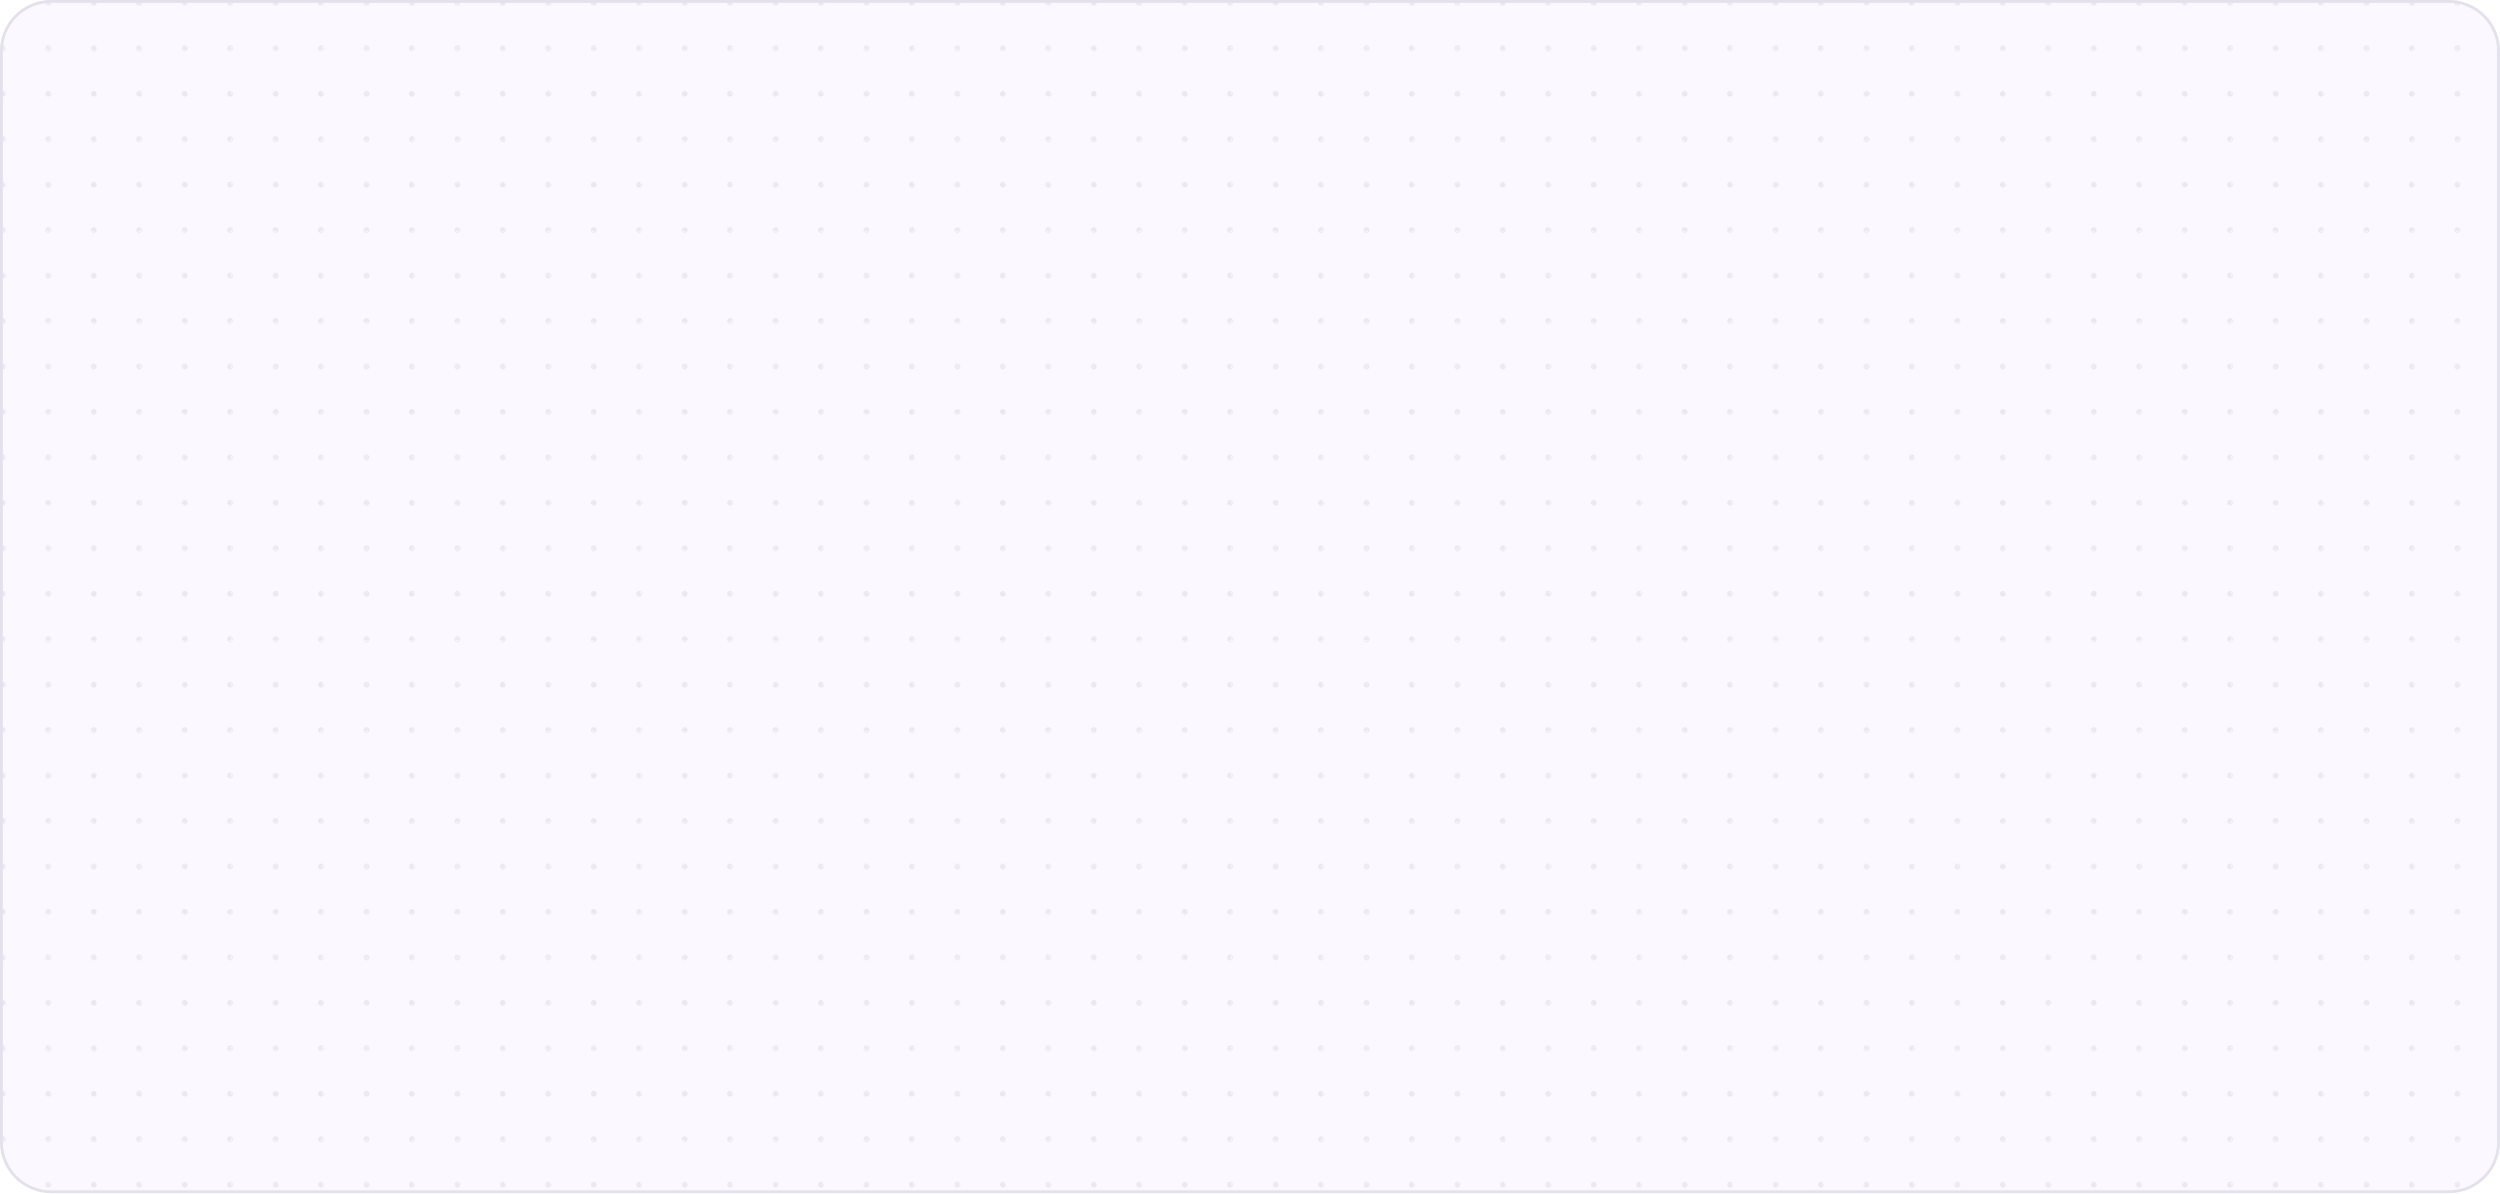
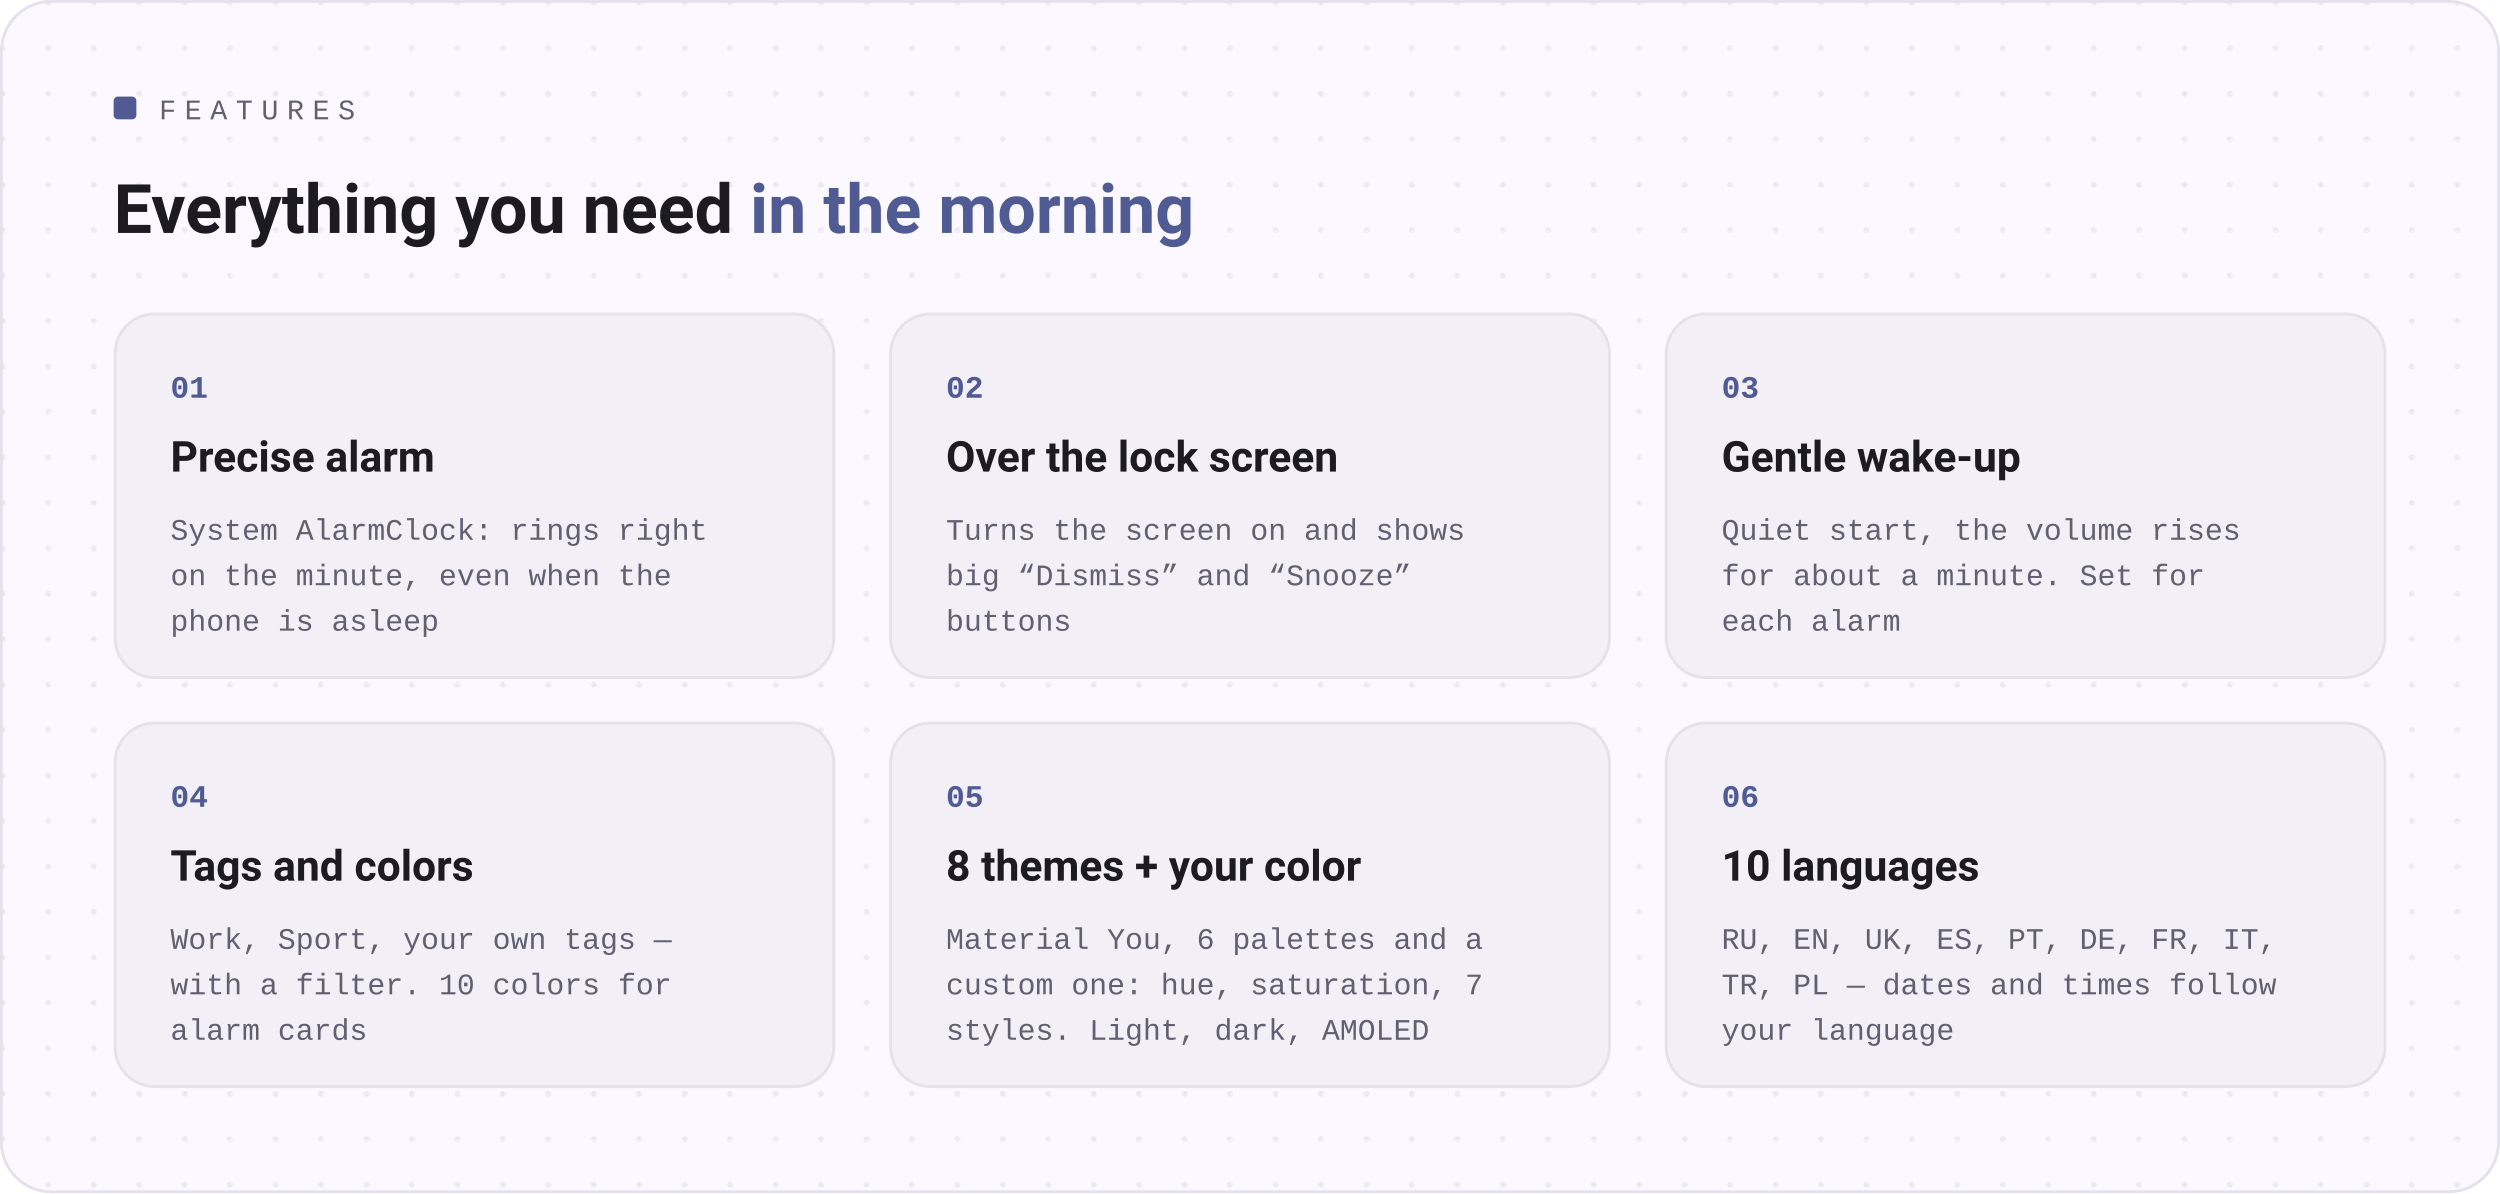
<svg xmlns="http://www.w3.org/2000/svg" width="880" height="420" viewBox="0 0 880 420" role="img" aria-label="FEATURES — Everything you need in the morning">
  <style>
.m{font-family:"JetBrains Mono",SFMono-Regular,Consolas,"Liberation Mono",Menlo,monospace}
.s{font-family:"Google Sans",Roboto,"Segoe UI",Helvetica,Arial,sans-serif}
- .f{opacity:0;animation:in .7s ease-out forwards}
+ .f{animation:in .7s ease-out both}
.d1{animation-delay:.1s}.d2{animation-delay:.25s}.d3{animation-delay:.4s}.d4{animation-delay:.55s}
@keyframes in{from{opacity:0;transform:translateY(6px)}to{opacity:1;transform:none}}
.card{fill:#F3EFF7;stroke:#E3E1EC}
.t{font-size:15px;font-weight:700;fill:#1B1B21}
.x{font-size:10.5px;fill:#5F6070}
.n{font-size:11px;font-weight:700;fill:#4F5B92}
</style>
  <defs>
    <pattern id="dots" width="16" height="16" patternUnits="userSpaceOnUse">
      <circle cx="1" cy="1" r="1" fill="#EAE7F0" />
    </pattern>
  </defs>
  <rect width="880" height="420" rx="18" fill="#FBF8FF" />
  <rect width="880" height="420" rx="18" fill="url(#dots)" />
  <rect x=".5" y=".5" width="879" height="419" rx="17.5" fill="none" stroke="#E3E1EC" />
  <g class="f d1">
    <rect x="40" y="34" width="8" height="8" rx="1.5" fill="#4F5B92" />
    <text x="56" y="42" class="m" font-size="10" fill="#5F6070" letter-spacing="3">FEATURES</text>
    <text x="40" y="82" class="s" font-size="24" font-weight="700" fill="#1B1B21">Everything you need <tspan fill="#4F5B92">in the morning</tspan>
    </text>
  </g>
  <g class="f d2">
    <rect x="40.5" y="110.5" width="253" height="128" rx="14" class="card" />
    <text x="60" y="140" class="m n">01</text>
    <text x="60" y="166" class="s t">Precise alarm</text>
    <text x="60" y="190" class="m x">System AlarmClock: rings right</text>
    <text x="60" y="206" class="m x">on the minute, even when the</text>
    <text x="60" y="222" class="m x">phone is asleep</text>
    <rect x="313.5" y="110.5" width="253" height="128" rx="14" class="card" />
    <text x="333" y="140" class="m n">02</text>
    <text x="333" y="166" class="s t">Over the lock screen</text>
    <text x="333" y="190" class="m x">Turns the screen on and shows</text>
    <text x="333" y="206" class="m x">big “Dismiss” and “Snooze”</text>
    <text x="333" y="222" class="m x">buttons</text>
    <rect x="586.5" y="110.5" width="253" height="128" rx="14" class="card" />
    <text x="606" y="140" class="m n">03</text>
    <text x="606" y="166" class="s t">Gentle wake-up</text>
    <text x="606" y="190" class="m x">Quiet start, the volume rises</text>
    <text x="606" y="206" class="m x">for about a minute. Set for</text>
    <text x="606" y="222" class="m x">each alarm</text>
  </g>
  <g class="f d3">
    <rect x="40.5" y="254.5" width="253" height="128" rx="14" class="card" />
    <text x="60" y="284" class="m n">04</text>
    <text x="60" y="310" class="s t">Tags and colors</text>
    <text x="60" y="334" class="m x">Work, Sport, your own tags —</text>
    <text x="60" y="350" class="m x">with a filter. 10 colors for</text>
    <text x="60" y="366" class="m x">alarm cards</text>
    <rect x="313.5" y="254.5" width="253" height="128" rx="14" class="card" />
    <text x="333" y="284" class="m n">05</text>
    <text x="333" y="310" class="s t">8 themes + your color</text>
    <text x="333" y="334" class="m x">Material You, 6 palettes and a</text>
    <text x="333" y="350" class="m x">custom one: hue, saturation, 7</text>
    <text x="333" y="366" class="m x">styles. Light, dark, AMOLED</text>
    <rect x="586.5" y="254.5" width="253" height="128" rx="14" class="card" />
    <text x="606" y="284" class="m n">06</text>
    <text x="606" y="310" class="s t">10 languages</text>
    <text x="606" y="334" class="m x">RU, EN, UK, ES, PT, DE, FR, IT,</text>
    <text x="606" y="350" class="m x">TR, PL — dates and times follow</text>
    <text x="606" y="366" class="m x">your language</text>
  </g>
</svg>
